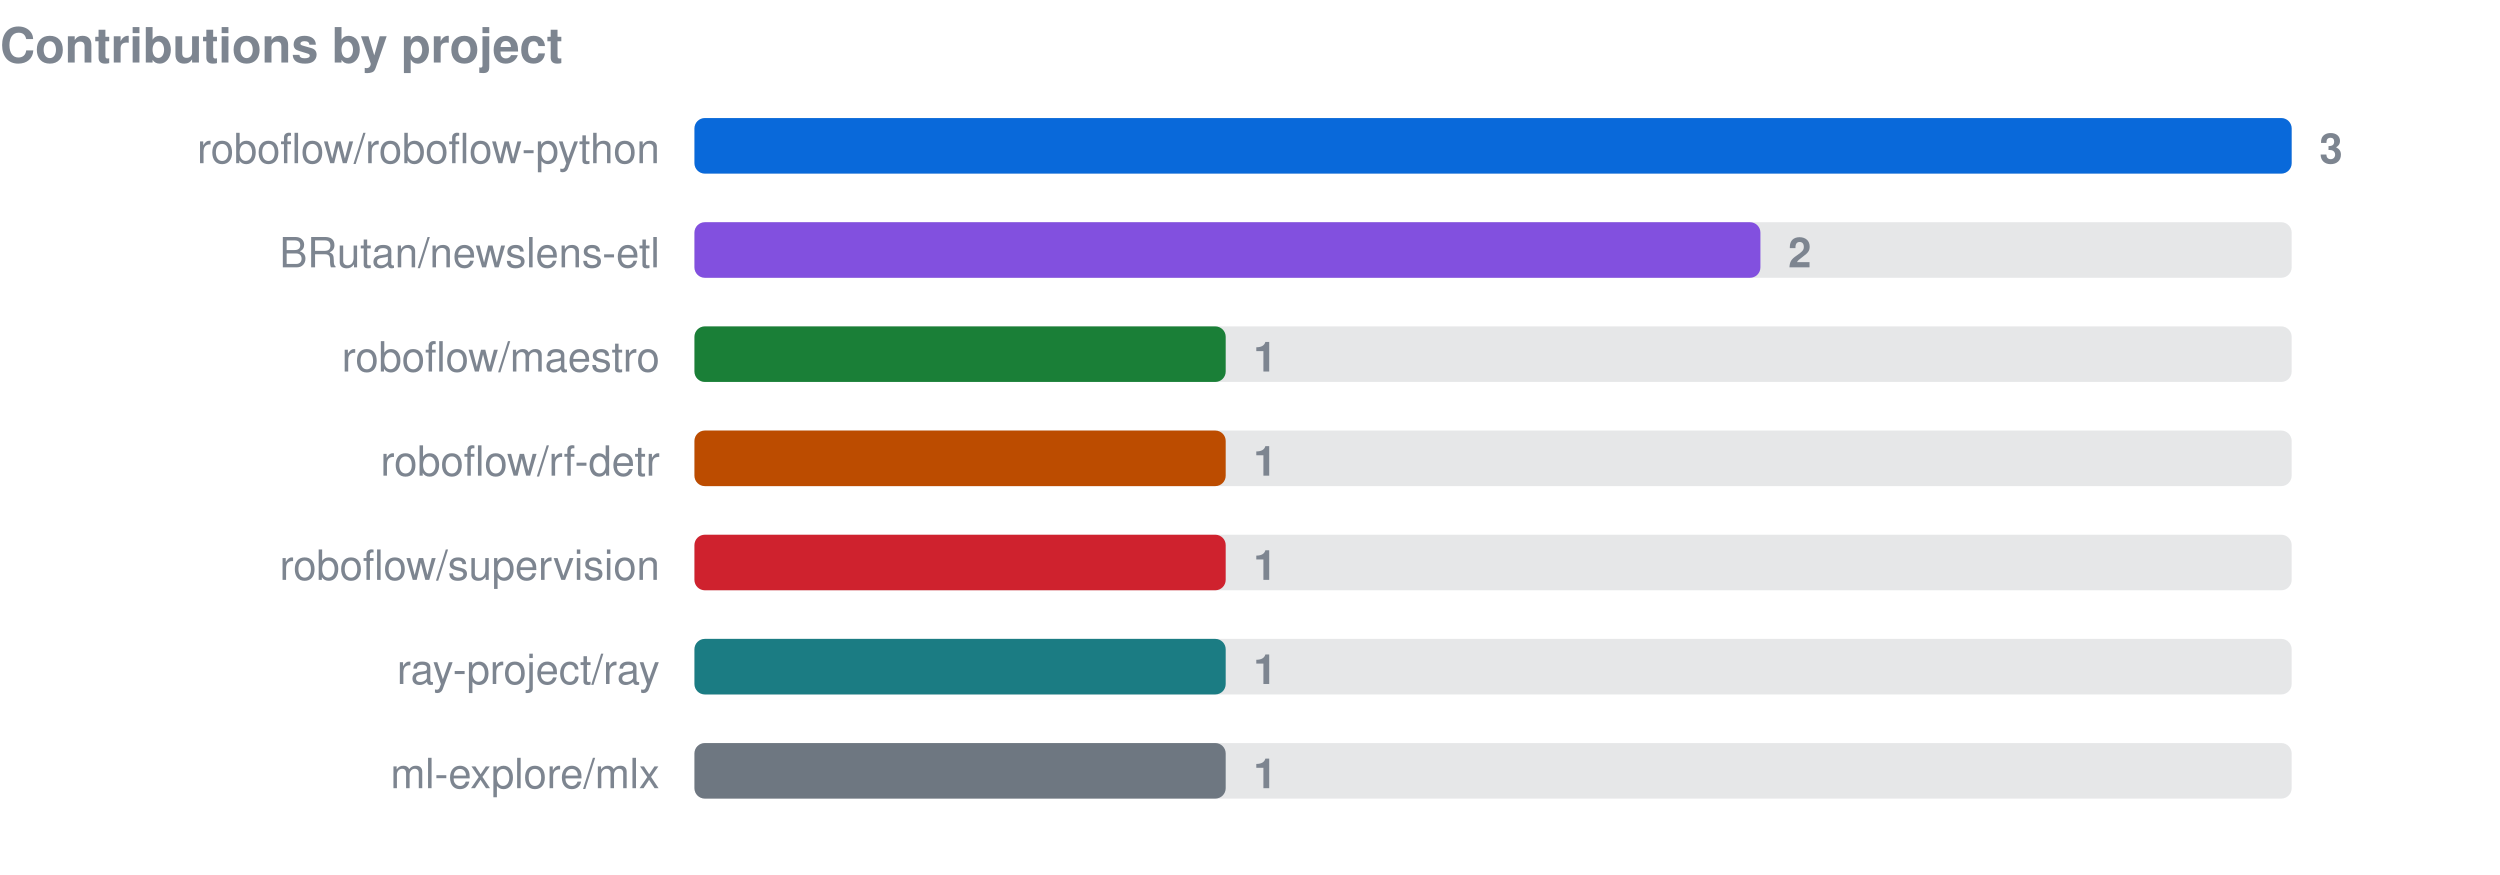
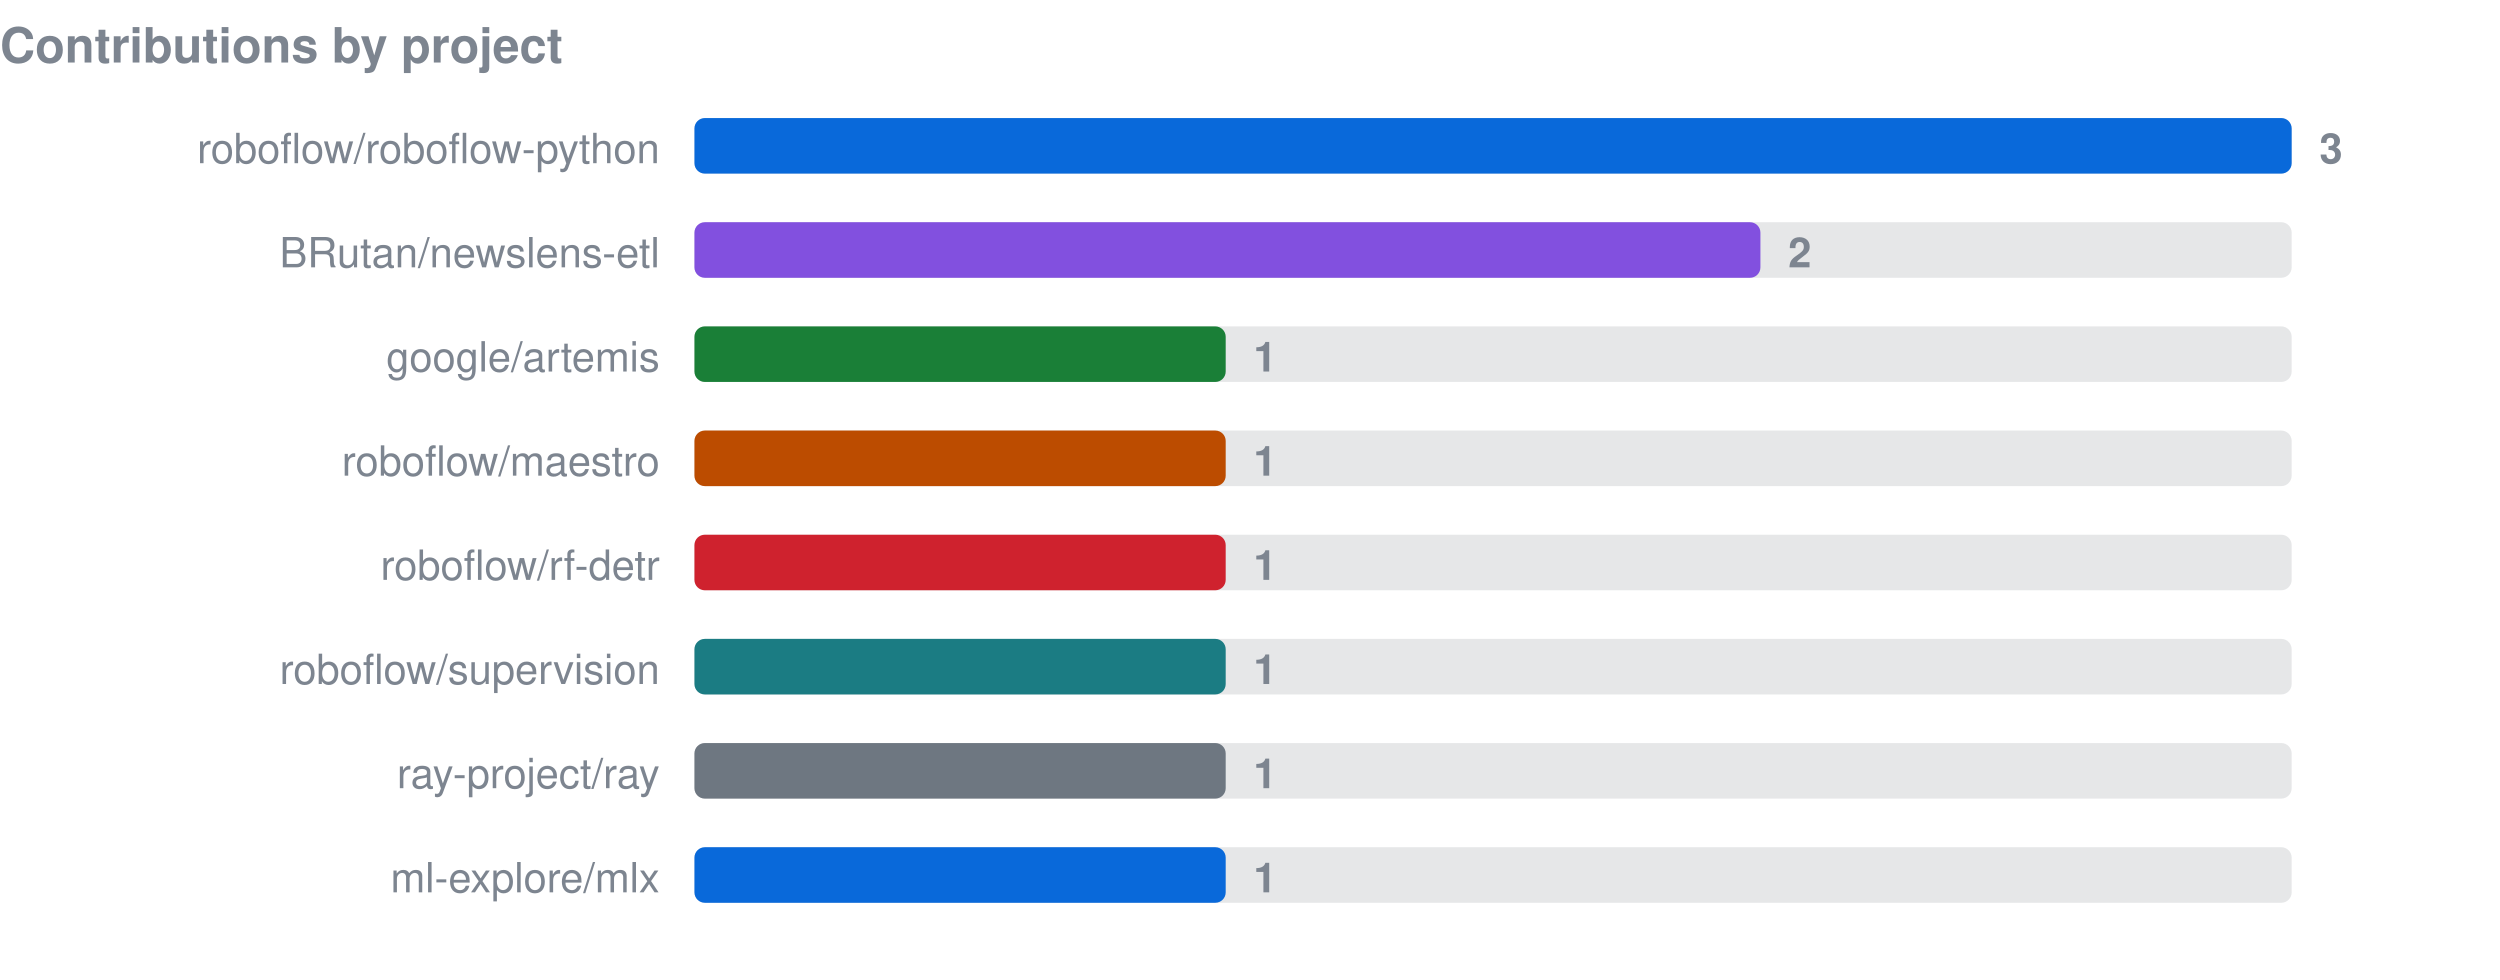
- <svg xmlns="http://www.w3.org/2000/svg" width="720" height="252" viewBox="0 0 720 252" font-family="-apple-system,BlinkMacSystemFont,Segoe UI,Helvetica,Arial,sans-serif">
+ <svg xmlns="http://www.w3.org/2000/svg" width="720" height="282" viewBox="0 0 720 282" font-family="-apple-system,BlinkMacSystemFont,Segoe UI,Helvetica,Arial,sans-serif">
  <text x="0" y="18" font-size="14" font-weight="600" fill="#7d8590">Contributions by project</text>
  <text x="190" y="47" text-anchor="end" font-size="12" fill="#7d8590">roboflow/roboflow-python</text>
  <rect x="200" y="34" width="460" height="16" rx="3" fill="#57606a26" />
  <rect x="200" y="34" width="460" height="16" rx="3" fill="#0969da" />
  <text x="668" y="47" font-size="12" font-weight="600" fill="#7d8590">3</text>
  <text x="190" y="77" text-anchor="end" font-size="12" fill="#7d8590">BRutan/newslens-etl</text>
  <rect x="200" y="64" width="460" height="16" rx="3" fill="#57606a26" />
  <rect x="200" y="64" width="307" height="16" rx="3" fill="#8250df" />
  <text x="515" y="77" font-size="12" font-weight="600" fill="#7d8590">2</text>
-   <text x="190" y="107" text-anchor="end" font-size="12" fill="#7d8590">roboflow/maestro</text>
+   <text x="190" y="107" text-anchor="end" font-size="12" fill="#7d8590">google/artemis</text>
  <rect x="200" y="94" width="460" height="16" rx="3" fill="#57606a26" />
  <rect x="200" y="94" width="153" height="16" rx="3" fill="#1a7f37" />
  <text x="361" y="107" font-size="12" font-weight="600" fill="#7d8590">1</text>
-   <text x="190" y="137" text-anchor="end" font-size="12" fill="#7d8590">roboflow/rf-detr</text>
+   <text x="190" y="137" text-anchor="end" font-size="12" fill="#7d8590">roboflow/maestro</text>
  <rect x="200" y="124" width="460" height="16" rx="3" fill="#57606a26" />
  <rect x="200" y="124" width="153" height="16" rx="3" fill="#bc4c00" />
  <text x="361" y="137" font-size="12" font-weight="600" fill="#7d8590">1</text>
-   <text x="190" y="167" text-anchor="end" font-size="12" fill="#7d8590">roboflow/supervision</text>
+   <text x="190" y="167" text-anchor="end" font-size="12" fill="#7d8590">roboflow/rf-detr</text>
  <rect x="200" y="154" width="460" height="16" rx="3" fill="#57606a26" />
  <rect x="200" y="154" width="153" height="16" rx="3" fill="#cf222e" />
  <text x="361" y="167" font-size="12" font-weight="600" fill="#7d8590">1</text>
-   <text x="190" y="197" text-anchor="end" font-size="12" fill="#7d8590">ray-project/ray</text>
+   <text x="190" y="197" text-anchor="end" font-size="12" fill="#7d8590">roboflow/supervision</text>
  <rect x="200" y="184" width="460" height="16" rx="3" fill="#57606a26" />
  <rect x="200" y="184" width="153" height="16" rx="3" fill="#1b7c83" />
  <text x="361" y="197" font-size="12" font-weight="600" fill="#7d8590">1</text>
-   <text x="190" y="227" text-anchor="end" font-size="12" fill="#7d8590">ml-explore/mlx</text>
+   <text x="190" y="227" text-anchor="end" font-size="12" fill="#7d8590">ray-project/ray</text>
  <rect x="200" y="214" width="460" height="16" rx="3" fill="#57606a26" />
  <rect x="200" y="214" width="153" height="16" rx="3" fill="#6e7781" />
  <text x="361" y="227" font-size="12" font-weight="600" fill="#7d8590">1</text>
+   <text x="190" y="257" text-anchor="end" font-size="12" fill="#7d8590">ml-explore/mlx</text>
+   <rect x="200" y="244" width="460" height="16" rx="3" fill="#57606a26" />
+   <rect x="200" y="244" width="153" height="16" rx="3" fill="#0969da" />
+   <text x="361" y="257" font-size="12" font-weight="600" fill="#7d8590">1</text>
</svg>
